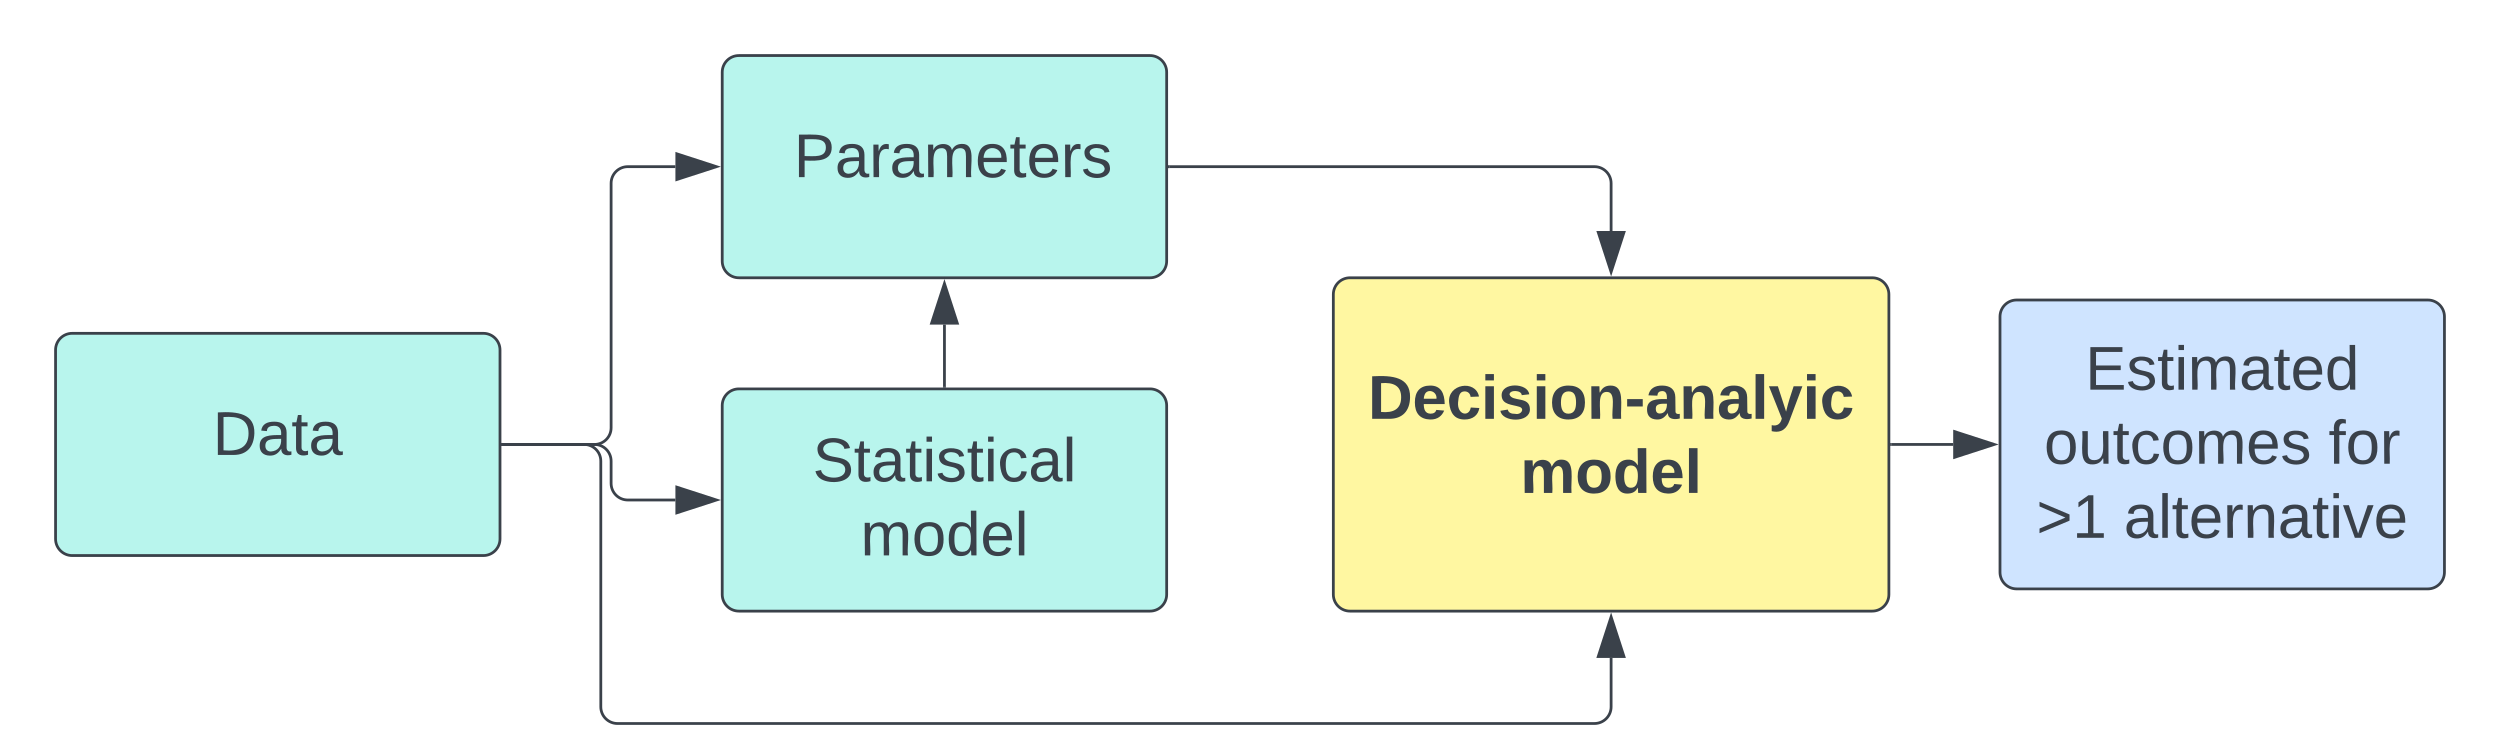
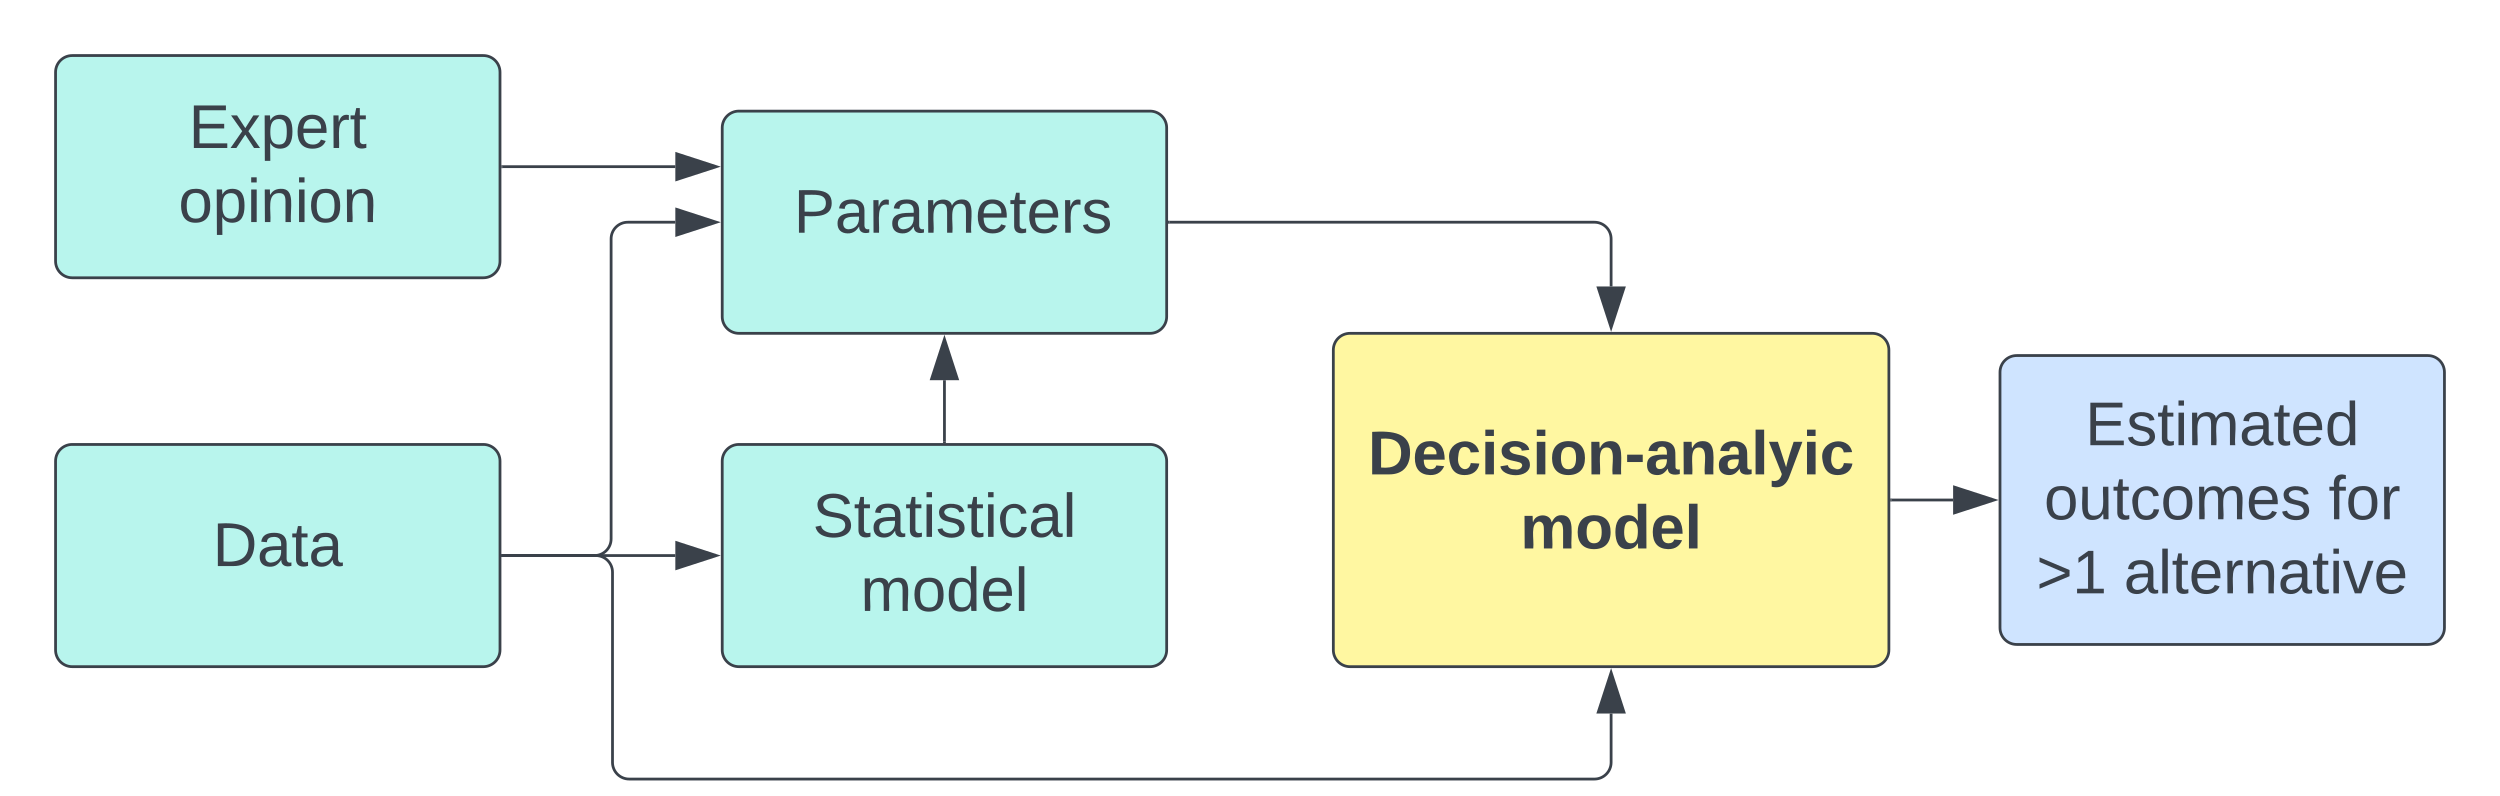
- <svg xmlns="http://www.w3.org/2000/svg" xmlns:ns1="lucid" xmlns:xlink="http://www.w3.org/1999/xlink" width="900" height="266.46">
-   <g transform="translate(-40 -120)" ns1:page-tab-id="0_0">
+ <svg xmlns="http://www.w3.org/2000/svg" xmlns:ns1="lucid" xmlns:xlink="http://www.w3.org/1999/xlink" width="900" height="286.46">
+   <g transform="translate(-40 -100)" ns1:page-tab-id="0_0">
    <path d="M520 226a6 6 0 0 1 6-6h188a6 6 0 0 1 6 6v108a6 6 0 0 1-6 6H526a6 6 0 0 1-6-6z" stroke="#3a414a" fill="#fff7a1" />
    <use xlink:href="#a" transform="matrix(1,0,0,1,532,232) translate(0.5 38.77778)" />
    <use xlink:href="#b" transform="matrix(1,0,0,1,532,232) translate(55.34568 65.44444)" />
    <path d="M300 146a6 6 0 0 1 6-6h148a6 6 0 0 1 6 6v68a6 6 0 0 1-6 6H306a6 6 0 0 1-6-6z" stroke="#3a414a" fill="#b8f5ed" />
    <use xlink:href="#c" transform="matrix(1,0,0,1,312,152) translate(7.598765 31.77778)" />
    <use xlink:href="#d" transform="matrix(1,0,0,1,312,152) translate(13.7716 31.77778)" />
-     <path d="M60 246a6 6 0 0 1 6-6h148a6 6 0 0 1 6 6v68a6 6 0 0 1-6 6H66a6 6 0 0 1-6-6z" stroke="#3a414a" fill="#b8f5ed" />
-     <use xlink:href="#e" transform="matrix(1,0,0,1,72,252) translate(44.57407 31.77778)" />
+     <path d="M60 266a6 6 0 0 1 6-6h148a6 6 0 0 1 6 6v68a6 6 0 0 1-6 6H66a6 6 0 0 1-6-6z" stroke="#3a414a" fill="#b8f5ed" />
+     <use xlink:href="#e" transform="matrix(1,0,0,1,72,272) translate(44.57407 31.77778)" />
    <path d="M300 266a6 6 0 0 1 6-6h148a6 6 0 0 1 6 6v68a6 6 0 0 1-6 6H306a6 6 0 0 1-6-6z" stroke="#3a414a" fill="#b8f5ed" />
    <use xlink:href="#f" transform="matrix(1,0,0,1,312,272) translate(20.56173 21.27778)" />
    <use xlink:href="#g" transform="matrix(1,0,0,1,312,272) translate(37.81481 47.94444)" />
-     <path d="M220.96 280H254a6 6 0 0 0 6-6v-88a6 6 0 0 1 6-6h17.15" stroke="#3a414a" fill="none" />
-     <path d="M220.98 280.5h-.52v-1h.52z" stroke="#3a414a" stroke-width=".05" fill="#3a414a" />
-     <path d="M297.92 180l-14.27 4.63v-9.26z" stroke="#3a414a" fill="#3a414a" />
-     <path d="M220.96 280H254a6 6 0 0 1 6 6v8a6 6 0 0 0 6 6h17.15" stroke="#3a414a" fill="none" />
-     <path d="M220.98 280.5h-.52v-1h.52z" stroke="#3a414a" stroke-width=".05" fill="#3a414a" />
-     <path d="M297.92 300l-14.27 4.63v-9.26z" stroke="#3a414a" fill="#3a414a" />
-     <path d="M220.96 280h29.33a6 6 0 0 1 6 6v88.46a6 6 0 0 0 6 6H614a6 6 0 0 0 6-6v-17.6" stroke="#3a414a" fill="none" />
-     <path d="M220.98 280.5h-.52v-1h.52z" stroke="#3a414a" stroke-width=".05" fill="#3a414a" />
-     <path d="M620 342.08l4.63 14.27h-9.26z" stroke="#3a414a" fill="#3a414a" />
-     <path d="M460.96 180H614a6 6 0 0 1 6 6v17.15" stroke="#3a414a" fill="none" />
-     <path d="M460.98 180.5h-.52v-1h.52z" stroke="#3a414a" stroke-width=".05" fill="#3a414a" />
-     <path d="M620 217.92l-4.63-14.27h9.26z" stroke="#3a414a" fill="#3a414a" />
+     <path d="M221 300h33a6 6 0 0 0 6-6V186a6 6 0 0 1 6-6h17.12" stroke="#3a414a" fill="none" />
+     <path d="M221 300.5h-.5v-1h.5z" stroke="#3a414a" stroke-width=".05" fill="#3a414a" />
+     <path d="M297.88 180l-14.26 4.63v-9.26z" stroke="#3a414a" fill="#3a414a" />
+     <path d="M221 300h62.12" stroke="#3a414a" fill="none" />
+     <path d="M221 300.5h-.5v-1h.5z" stroke="#3a414a" stroke-width=".05" fill="#3a414a" />
+     <path d="M297.88 300l-14.26 4.63v-9.26z" stroke="#3a414a" fill="#3a414a" />
+     <path d="M221 300h33.5a6 6 0 0 1 6 6v68.46a6 6 0 0 0 6 6H614a6 6 0 0 0 6-6v-17.58" stroke="#3a414a" fill="none" />
+     <path d="M221 300.5h-.5v-1h.5z" stroke="#3a414a" stroke-width=".05" fill="#3a414a" />
+     <path d="M620 342.12l4.63 14.26h-9.26z" stroke="#3a414a" fill="#3a414a" />
+     <path d="M461 180h153a6 6 0 0 1 6 6v17.12" stroke="#3a414a" fill="none" />
+     <path d="M461 180.5h-.5v-1h.5z" stroke="#3a414a" stroke-width=".05" fill="#3a414a" />
+     <path d="M620 217.88l-4.63-14.26h9.26z" stroke="#3a414a" fill="#3a414a" />
    <path d="M760 234a6 6 0 0 1 6-6h148a6 6 0 0 1 6 6v92a6 6 0 0 1-6 6H766a6 6 0 0 1-6-6z" stroke="#3a414a" fill="#cfe4ff" />
    <use xlink:href="#h" transform="matrix(1,0,0,1,772,240) translate(18.67901 20.27778)" />
    <use xlink:href="#i" transform="matrix(1,0,0,1,772,240) translate(3.864198 46.94444)" />
    <use xlink:href="#j" transform="matrix(1,0,0,1,772,240) translate(106.2716 46.94444)" />
    <use xlink:href="#k" transform="matrix(1,0,0,1,772,240) translate(1.117284 73.61111)" />
    <use xlink:href="#l" transform="matrix(1,0,0,1,772,240) translate(32.59877 73.61111)" />
-     <path d="M720.96 280h22.2" stroke="#3a414a" fill="none" />
-     <path d="M720.98 280.5h-.52v-1h.52z" stroke="#3a414a" stroke-width=".05" fill="#3a414a" />
-     <path d="M757.92 280l-14.27 4.63v-9.26z" stroke="#3a414a" fill="#3a414a" />
-     <path d="M380 259.04v-22.2" stroke="#3a414a" fill="none" />
-     <path d="M380.5 259.54h-1v-.52h1z" stroke="#3a414a" stroke-width=".05" fill="#3a414a" />
-     <path d="M380 222.08l4.63 14.27h-9.26z" stroke="#3a414a" fill="#3a414a" />
+     <path d="M721 280h22.12" stroke="#3a414a" fill="none" />
+     <path d="M721 280.5h-.5v-1h.5z" stroke="#3a414a" stroke-width=".05" fill="#3a414a" />
+     <path d="M757.88 280l-14.26 4.63v-9.26z" stroke="#3a414a" fill="#3a414a" />
+     <path d="M380 259v-22.12" stroke="#3a414a" fill="none" />
+     <path d="M380.5 259.5h-1v-.5h1z" stroke="#3a414a" stroke-width=".05" fill="#3a414a" />
+     <path d="M380 222.12l4.63 14.26h-9.26z" stroke="#3a414a" fill="#3a414a" />
+     <path d="M60 126a6 6 0 0 1 6-6h148a6 6 0 0 1 6 6v68a6 6 0 0 1-6 6H66a6 6 0 0 1-6-6z" stroke="#3a414a" fill="#b8f5ed" />
+     <g>
+       <use xlink:href="#m" transform="matrix(1,0,0,1,72,132) translate(35.9321 21.27778)" />
+       <use xlink:href="#n" transform="matrix(1,0,0,1,72,132) translate(32.25926 47.94444)" />
+     </g>
+     <path d="M221 160h62.12" stroke="#3a414a" fill="none" />
+     <path d="M221 160.5h-.5v-1h.5z" stroke="#3a414a" stroke-width=".05" fill="#3a414a" />
+     <path d="M297.88 160l-14.26 4.63v-9.26z" stroke="#3a414a" fill="#3a414a" />
    <defs>
-       <path fill="#3a414a" d="M24-248c120-7 223 5 221 122C244-46 201 0 124 0H24v-248zM76-40c74 7 117-18 117-86 0-67-45-88-117-82v168" id="m" />
-       <path fill="#3a414a" d="M185-48c-13 30-37 53-82 52C43 2 14-33 14-96s30-98 90-98c62 0 83 45 84 108H66c0 31 8 55 39 56 18 0 30-7 34-22zm-45-69c5-46-57-63-70-21-2 6-4 13-4 21h74" id="n" />
-       <path fill="#3a414a" d="M190-63c-7 42-38 67-86 67-59 0-84-38-90-98-12-110 154-137 174-36l-49 2c-2-19-15-32-35-32-30 0-35 28-38 64-6 74 65 87 74 30" id="o" />
-       <path fill="#3a414a" d="M25-224v-37h50v37H25zM25 0v-190h50V0H25" id="p" />
-       <path fill="#3a414a" d="M137-138c1-29-70-34-71-4 15 46 118 7 119 86 1 83-164 76-172 9l43-7c4 19 20 25 44 25 33 8 57-30 24-41C81-84 22-81 20-136c-2-80 154-74 161-7" id="q" />
-       <path fill="#3a414a" d="M110-194c64 0 96 36 96 99 0 64-35 99-97 99-61 0-95-36-95-99 0-62 34-99 96-99zm-1 164c35 0 45-28 45-65 0-40-10-65-43-65-34 0-45 26-45 65 0 36 10 65 43 65" id="r" />
-       <path fill="#3a414a" d="M135-194c87-1 58 113 63 194h-50c-7-57 23-157-34-157-59 0-34 97-39 157H25l-1-190h47c2 12-1 28 3 38 12-26 28-41 61-42" id="s" />
-       <path fill="#3a414a" d="M14-72v-43h91v43H14" id="t" />
-       <path fill="#3a414a" d="M133-34C117-15 103 5 69 4 32 3 11-16 11-54c-1-60 55-63 116-61 1-26-3-47-28-47-18 1-26 9-28 27l-52-2c7-38 36-58 82-57s74 22 75 68l1 82c-1 14 12 18 25 15v27c-30 8-71 5-69-32zm-48 3c29 0 43-24 42-57-32 0-66-3-65 30 0 17 8 27 23 27" id="u" />
-       <path fill="#3a414a" d="M25 0v-261h50V0H25" id="v" />
-       <path fill="#3a414a" d="M123 10C108 53 80 86 19 72V37c35 8 53-11 59-39L3-190h52l48 148c12-52 28-100 44-148h51" id="w" />
+       <path fill="#3a414a" d="M24-248c120-7 223 5 221 122C244-46 201 0 124 0H24v-248zM76-40c74 7 117-18 117-86 0-67-45-88-117-82v168" id="o" />
+       <path fill="#3a414a" d="M185-48c-13 30-37 53-82 52C43 2 14-33 14-96s30-98 90-98c62 0 83 45 84 108H66c0 31 8 55 39 56 18 0 30-7 34-22zm-45-69c5-46-57-63-70-21-2 6-4 13-4 21h74" id="p" />
+       <path fill="#3a414a" d="M190-63c-7 42-38 67-86 67-59 0-84-38-90-98-12-110 154-137 174-36l-49 2c-2-19-15-32-35-32-30 0-35 28-38 64-6 74 65 87 74 30" id="q" />
+       <path fill="#3a414a" d="M25-224v-37h50v37H25zM25 0v-190h50V0H25" id="r" />
+       <path fill="#3a414a" d="M137-138c1-29-70-34-71-4 15 46 118 7 119 86 1 83-164 76-172 9l43-7c4 19 20 25 44 25 33 8 57-30 24-41C81-84 22-81 20-136c-2-80 154-74 161-7" id="s" />
+       <path fill="#3a414a" d="M110-194c64 0 96 36 96 99 0 64-35 99-97 99-61 0-95-36-95-99 0-62 34-99 96-99zm-1 164c35 0 45-28 45-65 0-40-10-65-43-65-34 0-45 26-45 65 0 36 10 65 43 65" id="t" />
+       <path fill="#3a414a" d="M135-194c87-1 58 113 63 194h-50c-7-57 23-157-34-157-59 0-34 97-39 157H25l-1-190h47c2 12-1 28 3 38 12-26 28-41 61-42" id="u" />
+       <path fill="#3a414a" d="M14-72v-43h91v43H14" id="v" />
+       <path fill="#3a414a" d="M133-34C117-15 103 5 69 4 32 3 11-16 11-54c-1-60 55-63 116-61 1-26-3-47-28-47-18 1-26 9-28 27l-52-2c7-38 36-58 82-57s74 22 75 68l1 82c-1 14 12 18 25 15v27c-30 8-71 5-69-32zm-48 3c29 0 43-24 42-57-32 0-66-3-65 30 0 17 8 27 23 27" id="w" />
+       <path fill="#3a414a" d="M25 0v-261h50V0H25" id="x" />
+       <path fill="#3a414a" d="M123 10C108 53 80 86 19 72V37c35 8 53-11 59-39L3-190h52l48 148c12-52 28-100 44-148h51" id="y" />
      <g id="a">
-         <use transform="matrix(0.0617284,0,0,0.0617284,0,0)" xlink:href="#m" />
-         <use transform="matrix(0.0617284,0,0,0.0617284,15.98765,0)" xlink:href="#n" />
-         <use transform="matrix(0.0617284,0,0,0.0617284,28.33333,0)" xlink:href="#o" />
-         <use transform="matrix(0.0617284,0,0,0.0617284,40.67901,0)" xlink:href="#p" />
-         <use transform="matrix(0.0617284,0,0,0.0617284,46.85185,0)" xlink:href="#q" />
-         <use transform="matrix(0.0617284,0,0,0.0617284,59.19753,0)" xlink:href="#p" />
-         <use transform="matrix(0.0617284,0,0,0.0617284,65.37037,0)" xlink:href="#r" />
-         <use transform="matrix(0.0617284,0,0,0.0617284,78.88889,0)" xlink:href="#s" />
-         <use transform="matrix(0.0617284,0,0,0.0617284,92.40741,0)" xlink:href="#t" />
-         <use transform="matrix(0.0617284,0,0,0.0617284,99.75309,0)" xlink:href="#u" />
-         <use transform="matrix(0.0617284,0,0,0.0617284,112.0988,0)" xlink:href="#s" />
-         <use transform="matrix(0.0617284,0,0,0.0617284,125.6173,0)" xlink:href="#u" />
-         <use transform="matrix(0.0617284,0,0,0.0617284,137.963,0)" xlink:href="#v" />
-         <use transform="matrix(0.0617284,0,0,0.0617284,144.1358,0)" xlink:href="#w" />
-         <use transform="matrix(0.0617284,0,0,0.0617284,156.4815,0)" xlink:href="#p" />
-         <use transform="matrix(0.0617284,0,0,0.0617284,162.6543,0)" xlink:href="#o" />
-       </g>
-       <path fill="#3a414a" d="M220-157c-53 9-28 100-34 157h-49v-107c1-27-5-49-29-50C55-147 81-57 75 0H25l-1-190h47c2 12-1 28 3 38 10-53 101-56 108 0 13-22 24-43 59-42 82 1 51 116 57 194h-49v-107c-1-25-5-48-29-50" id="x" />
-       <path fill="#3a414a" d="M88-194c31-1 46 15 58 34l-1-101h50l1 261h-48c-2-10 0-23-3-31C134-8 116 4 84 4 32 4 16-41 15-95c0-56 19-97 73-99zm17 164c33 0 40-30 41-66 1-37-9-64-41-64s-38 30-39 65c0 43 13 65 39 65" id="y" />
+         <use transform="matrix(0.0617284,0,0,0.0617284,0,0)" xlink:href="#o" />
+         <use transform="matrix(0.0617284,0,0,0.0617284,15.98765,0)" xlink:href="#p" />
+         <use transform="matrix(0.0617284,0,0,0.0617284,28.33333,0)" xlink:href="#q" />
+         <use transform="matrix(0.0617284,0,0,0.0617284,40.67901,0)" xlink:href="#r" />
+         <use transform="matrix(0.0617284,0,0,0.0617284,46.85185,0)" xlink:href="#s" />
+         <use transform="matrix(0.0617284,0,0,0.0617284,59.19753,0)" xlink:href="#r" />
+         <use transform="matrix(0.0617284,0,0,0.0617284,65.37037,0)" xlink:href="#t" />
+         <use transform="matrix(0.0617284,0,0,0.0617284,78.88889,0)" xlink:href="#u" />
+         <use transform="matrix(0.0617284,0,0,0.0617284,92.40741,0)" xlink:href="#v" />
+         <use transform="matrix(0.0617284,0,0,0.0617284,99.75309,0)" xlink:href="#w" />
+         <use transform="matrix(0.0617284,0,0,0.0617284,112.0988,0)" xlink:href="#u" />
+         <use transform="matrix(0.0617284,0,0,0.0617284,125.6173,0)" xlink:href="#w" />
+         <use transform="matrix(0.0617284,0,0,0.0617284,137.963,0)" xlink:href="#x" />
+         <use transform="matrix(0.0617284,0,0,0.0617284,144.1358,0)" xlink:href="#y" />
+         <use transform="matrix(0.0617284,0,0,0.0617284,156.4815,0)" xlink:href="#r" />
+         <use transform="matrix(0.0617284,0,0,0.0617284,162.6543,0)" xlink:href="#q" />
+       </g>
+       <path fill="#3a414a" d="M220-157c-53 9-28 100-34 157h-49v-107c1-27-5-49-29-50C55-147 81-57 75 0H25l-1-190h47c2 12-1 28 3 38 10-53 101-56 108 0 13-22 24-43 59-42 82 1 51 116 57 194h-49v-107c-1-25-5-48-29-50" id="z" />
+       <path fill="#3a414a" d="M88-194c31-1 46 15 58 34l-1-101h50l1 261h-48c-2-10 0-23-3-31C134-8 116 4 84 4 32 4 16-41 15-95c0-56 19-97 73-99zm17 164c33 0 40-30 41-66 1-37-9-64-41-64s-38 30-39 65c0 43 13 65 39 65" id="A" />
      <g id="b">
-         <use transform="matrix(0.0617284,0,0,0.0617284,0,0)" xlink:href="#x" />
-         <use transform="matrix(0.0617284,0,0,0.0617284,19.75309,0)" xlink:href="#r" />
-         <use transform="matrix(0.0617284,0,0,0.0617284,33.2716,0)" xlink:href="#y" />
-         <use transform="matrix(0.0617284,0,0,0.0617284,46.79012,0)" xlink:href="#n" />
-         <use transform="matrix(0.0617284,0,0,0.0617284,59.1358,0)" xlink:href="#v" />
-       </g>
-       <path fill="#3a414a" d="M30-248c87 1 191-15 191 75 0 78-77 80-158 76V0H30v-248zm33 125c57 0 124 11 124-50 0-59-68-47-124-48v98" id="z" />
-       <path fill="#3a414a" d="M141-36C126-15 110 5 73 4 37 3 15-17 15-53c-1-64 63-63 125-63 3-35-9-54-41-54-24 1-41 7-42 31l-33-3c5-37 33-52 76-52 45 0 72 20 72 64v82c-1 20 7 32 28 27v20c-31 9-61-2-59-35zM48-53c0 20 12 33 32 33 41-3 63-29 60-74-43 2-92-5-92 41" id="A" />
-       <path fill="#3a414a" d="M114-163C36-179 61-72 57 0H25l-1-190h30c1 12-1 29 2 39 6-27 23-49 58-41v29" id="B" />
-       <path fill="#3a414a" d="M210-169c-67 3-38 105-44 169h-31v-121c0-29-5-50-35-48C34-165 62-65 56 0H25l-1-190h30c1 10-1 24 2 32 10-44 99-50 107 0 11-21 27-35 58-36 85-2 47 119 55 194h-31v-121c0-29-5-49-35-48" id="C" />
-       <path fill="#3a414a" d="M100-194c63 0 86 42 84 106H49c0 40 14 67 53 68 26 1 43-12 49-29l28 8c-11 28-37 45-77 45C44 4 14-33 15-96c1-61 26-98 85-98zm52 81c6-60-76-77-97-28-3 7-6 17-6 28h103" id="D" />
-       <path fill="#3a414a" d="M59-47c-2 24 18 29 38 22v24C64 9 27 4 27-40v-127H5v-23h24l9-43h21v43h35v23H59v120" id="E" />
-       <path fill="#3a414a" d="M135-143c-3-34-86-38-87 0 15 53 115 12 119 90S17 21 10-45l28-5c4 36 97 45 98 0-10-56-113-15-118-90-4-57 82-63 122-42 12 7 21 19 24 35" id="F" />
+         <use transform="matrix(0.0617284,0,0,0.0617284,0,0)" xlink:href="#z" />
+         <use transform="matrix(0.0617284,0,0,0.0617284,19.75309,0)" xlink:href="#t" />
+         <use transform="matrix(0.0617284,0,0,0.0617284,33.2716,0)" xlink:href="#A" />
+         <use transform="matrix(0.0617284,0,0,0.0617284,46.79012,0)" xlink:href="#p" />
+         <use transform="matrix(0.0617284,0,0,0.0617284,59.1358,0)" xlink:href="#x" />
+       </g>
+       <path fill="#3a414a" d="M30-248c87 1 191-15 191 75 0 78-77 80-158 76V0H30v-248zm33 125c57 0 124 11 124-50 0-59-68-47-124-48v98" id="B" />
+       <path fill="#3a414a" d="M141-36C126-15 110 5 73 4 37 3 15-17 15-53c-1-64 63-63 125-63 3-35-9-54-41-54-24 1-41 7-42 31l-33-3c5-37 33-52 76-52 45 0 72 20 72 64v82c-1 20 7 32 28 27v20c-31 9-61-2-59-35zM48-53c0 20 12 33 32 33 41-3 63-29 60-74-43 2-92-5-92 41" id="C" />
+       <path fill="#3a414a" d="M114-163C36-179 61-72 57 0H25l-1-190h30c1 12-1 29 2 39 6-27 23-49 58-41v29" id="D" />
+       <path fill="#3a414a" d="M210-169c-67 3-38 105-44 169h-31v-121c0-29-5-50-35-48C34-165 62-65 56 0H25l-1-190h30c1 10-1 24 2 32 10-44 99-50 107 0 11-21 27-35 58-36 85-2 47 119 55 194h-31v-121c0-29-5-49-35-48" id="E" />
+       <path fill="#3a414a" d="M100-194c63 0 86 42 84 106H49c0 40 14 67 53 68 26 1 43-12 49-29l28 8c-11 28-37 45-77 45C44 4 14-33 15-96c1-61 26-98 85-98zm52 81c6-60-76-77-97-28-3 7-6 17-6 28h103" id="F" />
+       <path fill="#3a414a" d="M59-47c-2 24 18 29 38 22v24C64 9 27 4 27-40v-127H5v-23h24l9-43h21v43h35v23H59v120" id="G" />
+       <path fill="#3a414a" d="M135-143c-3-34-86-38-87 0 15 53 115 12 119 90S17 21 10-45l28-5c4 36 97 45 98 0-10-56-113-15-118-90-4-57 82-63 122-42 12 7 21 19 24 35" id="H" />
      <g id="d">
-         <use transform="matrix(0.0617284,0,0,0.0617284,0,0)" xlink:href="#z" />
-         <use transform="matrix(0.0617284,0,0,0.0617284,14.81481,0)" xlink:href="#A" />
-         <use transform="matrix(0.0617284,0,0,0.0617284,27.16049,0)" xlink:href="#B" />
-         <use transform="matrix(0.0617284,0,0,0.0617284,34.50617,0)" xlink:href="#A" />
-         <use transform="matrix(0.0617284,0,0,0.0617284,46.85185,0)" xlink:href="#C" />
-         <use transform="matrix(0.0617284,0,0,0.0617284,65.30864,0)" xlink:href="#D" />
-         <use transform="matrix(0.0617284,0,0,0.0617284,77.65432,0)" xlink:href="#E" />
-         <use transform="matrix(0.0617284,0,0,0.0617284,83.82716,0)" xlink:href="#D" />
-         <use transform="matrix(0.0617284,0,0,0.0617284,96.17284,0)" xlink:href="#B" />
-         <use transform="matrix(0.0617284,0,0,0.0617284,103.5185,0)" xlink:href="#F" />
-       </g>
-       <path fill="#3a414a" d="M30-248c118-7 216 8 213 122C240-48 200 0 122 0H30v-248zM63-27c89 8 146-16 146-99s-60-101-146-95v194" id="G" />
+         <use transform="matrix(0.0617284,0,0,0.0617284,0,0)" xlink:href="#B" />
+         <use transform="matrix(0.0617284,0,0,0.0617284,14.81481,0)" xlink:href="#C" />
+         <use transform="matrix(0.0617284,0,0,0.0617284,27.16049,0)" xlink:href="#D" />
+         <use transform="matrix(0.0617284,0,0,0.0617284,34.50617,0)" xlink:href="#C" />
+         <use transform="matrix(0.0617284,0,0,0.0617284,46.85185,0)" xlink:href="#E" />
+         <use transform="matrix(0.0617284,0,0,0.0617284,65.30864,0)" xlink:href="#F" />
+         <use transform="matrix(0.0617284,0,0,0.0617284,77.65432,0)" xlink:href="#G" />
+         <use transform="matrix(0.0617284,0,0,0.0617284,83.82716,0)" xlink:href="#F" />
+         <use transform="matrix(0.0617284,0,0,0.0617284,96.17284,0)" xlink:href="#D" />
+         <use transform="matrix(0.0617284,0,0,0.0617284,103.5185,0)" xlink:href="#H" />
+       </g>
+       <path fill="#3a414a" d="M30-248c118-7 216 8 213 122C240-48 200 0 122 0H30v-248zM63-27c89 8 146-16 146-99s-60-101-146-95v194" id="I" />
      <g id="e">
-         <use transform="matrix(0.0617284,0,0,0.0617284,0,0)" xlink:href="#G" />
-         <use transform="matrix(0.0617284,0,0,0.0617284,15.98765,0)" xlink:href="#A" />
-         <use transform="matrix(0.0617284,0,0,0.0617284,28.33333,0)" xlink:href="#E" />
-         <use transform="matrix(0.0617284,0,0,0.0617284,34.50617,0)" xlink:href="#A" />
-       </g>
-       <path fill="#3a414a" d="M185-189c-5-48-123-54-124 2 14 75 158 14 163 119 3 78-121 87-175 55-17-10-28-26-33-46l33-7c5 56 141 63 141-1 0-78-155-14-162-118-5-82 145-84 179-34 5 7 8 16 11 25" id="H" />
-       <path fill="#3a414a" d="M24-231v-30h32v30H24zM24 0v-190h32V0H24" id="I" />
-       <path fill="#3a414a" d="M96-169c-40 0-48 33-48 73s9 75 48 75c24 0 41-14 43-38l32 2c-6 37-31 61-74 61-59 0-76-41-82-99-10-93 101-131 147-64 4 7 5 14 7 22l-32 3c-4-21-16-35-41-35" id="J" />
-       <path fill="#3a414a" d="M24 0v-261h32V0H24" id="K" />
+         <use transform="matrix(0.0617284,0,0,0.0617284,0,0)" xlink:href="#I" />
+         <use transform="matrix(0.0617284,0,0,0.0617284,15.98765,0)" xlink:href="#C" />
+         <use transform="matrix(0.0617284,0,0,0.0617284,28.33333,0)" xlink:href="#G" />
+         <use transform="matrix(0.0617284,0,0,0.0617284,34.50617,0)" xlink:href="#C" />
+       </g>
+       <path fill="#3a414a" d="M185-189c-5-48-123-54-124 2 14 75 158 14 163 119 3 78-121 87-175 55-17-10-28-26-33-46l33-7c5 56 141 63 141-1 0-78-155-14-162-118-5-82 145-84 179-34 5 7 8 16 11 25" id="J" />
+       <path fill="#3a414a" d="M24-231v-30h32v30H24zM24 0v-190h32V0H24" id="K" />
+       <path fill="#3a414a" d="M96-169c-40 0-48 33-48 73s9 75 48 75c24 0 41-14 43-38l32 2c-6 37-31 61-74 61-59 0-76-41-82-99-10-93 101-131 147-64 4 7 5 14 7 22l-32 3c-4-21-16-35-41-35" id="L" />
+       <path fill="#3a414a" d="M24 0v-261h32V0H24" id="M" />
      <g id="f">
-         <use transform="matrix(0.0617284,0,0,0.0617284,0,0)" xlink:href="#H" />
-         <use transform="matrix(0.0617284,0,0,0.0617284,14.81481,0)" xlink:href="#E" />
-         <use transform="matrix(0.0617284,0,0,0.0617284,20.98765,0)" xlink:href="#A" />
-         <use transform="matrix(0.0617284,0,0,0.0617284,33.33333,0)" xlink:href="#E" />
-         <use transform="matrix(0.0617284,0,0,0.0617284,39.50617,0)" xlink:href="#I" />
-         <use transform="matrix(0.0617284,0,0,0.0617284,44.38272,0)" xlink:href="#F" />
-         <use transform="matrix(0.0617284,0,0,0.0617284,55.49383,0)" xlink:href="#E" />
-         <use transform="matrix(0.0617284,0,0,0.0617284,61.66667,0)" xlink:href="#I" />
-         <use transform="matrix(0.0617284,0,0,0.0617284,66.54321,0)" xlink:href="#J" />
-         <use transform="matrix(0.0617284,0,0,0.0617284,77.65432,0)" xlink:href="#A" />
-         <use transform="matrix(0.0617284,0,0,0.0617284,90,0)" xlink:href="#K" />
-       </g>
-       <path fill="#3a414a" d="M100-194c62-1 85 37 85 99 1 63-27 99-86 99S16-35 15-95c0-66 28-99 85-99zM99-20c44 1 53-31 53-75 0-43-8-75-51-75s-53 32-53 75 10 74 51 75" id="L" />
-       <path fill="#3a414a" d="M85-194c31 0 48 13 60 33l-1-100h32l1 261h-30c-2-10 0-23-3-31C134-8 116 4 85 4 32 4 16-35 15-94c0-66 23-100 70-100zm9 24c-40 0-46 34-46 75 0 40 6 74 45 74 42 0 51-32 51-76 0-42-9-74-50-73" id="M" />
+         <use transform="matrix(0.0617284,0,0,0.0617284,0,0)" xlink:href="#J" />
+         <use transform="matrix(0.0617284,0,0,0.0617284,14.81481,0)" xlink:href="#G" />
+         <use transform="matrix(0.0617284,0,0,0.0617284,20.98765,0)" xlink:href="#C" />
+         <use transform="matrix(0.0617284,0,0,0.0617284,33.33333,0)" xlink:href="#G" />
+         <use transform="matrix(0.0617284,0,0,0.0617284,39.50617,0)" xlink:href="#K" />
+         <use transform="matrix(0.0617284,0,0,0.0617284,44.38272,0)" xlink:href="#H" />
+         <use transform="matrix(0.0617284,0,0,0.0617284,55.49383,0)" xlink:href="#G" />
+         <use transform="matrix(0.0617284,0,0,0.0617284,61.66667,0)" xlink:href="#K" />
+         <use transform="matrix(0.0617284,0,0,0.0617284,66.54321,0)" xlink:href="#L" />
+         <use transform="matrix(0.0617284,0,0,0.0617284,77.65432,0)" xlink:href="#C" />
+         <use transform="matrix(0.0617284,0,0,0.0617284,90,0)" xlink:href="#M" />
+       </g>
+       <path fill="#3a414a" d="M100-194c62-1 85 37 85 99 1 63-27 99-86 99S16-35 15-95c0-66 28-99 85-99zM99-20c44 1 53-31 53-75 0-43-8-75-51-75s-53 32-53 75 10 74 51 75" id="N" />
+       <path fill="#3a414a" d="M85-194c31 0 48 13 60 33l-1-100h32l1 261h-30c-2-10 0-23-3-31C134-8 116 4 85 4 32 4 16-35 15-94c0-66 23-100 70-100zm9 24c-40 0-46 34-46 75 0 40 6 74 45 74 42 0 51-32 51-76 0-42-9-74-50-73" id="O" />
      <g id="g">
+         <use transform="matrix(0.0617284,0,0,0.0617284,0,0)" xlink:href="#E" />
+         <use transform="matrix(0.0617284,0,0,0.0617284,18.45679,0)" xlink:href="#N" />
+         <use transform="matrix(0.0617284,0,0,0.0617284,30.80247,0)" xlink:href="#O" />
+         <use transform="matrix(0.0617284,0,0,0.0617284,43.14815,0)" xlink:href="#F" />
+         <use transform="matrix(0.0617284,0,0,0.0617284,55.49383,0)" xlink:href="#M" />
+       </g>
+       <path fill="#3a414a" d="M30 0v-248h187v28H63v79h144v27H63v87h162V0H30" id="P" />
+       <g id="h">
+         <use transform="matrix(0.0617284,0,0,0.0617284,0,0)" xlink:href="#P" />
+         <use transform="matrix(0.0617284,0,0,0.0617284,14.81481,0)" xlink:href="#H" />
+         <use transform="matrix(0.0617284,0,0,0.0617284,25.92593,0)" xlink:href="#G" />
+         <use transform="matrix(0.0617284,0,0,0.0617284,32.09877,0)" xlink:href="#K" />
+         <use transform="matrix(0.0617284,0,0,0.0617284,36.97531,0)" xlink:href="#E" />
+         <use transform="matrix(0.0617284,0,0,0.0617284,55.4321,0)" xlink:href="#C" />
+         <use transform="matrix(0.0617284,0,0,0.0617284,67.77778,0)" xlink:href="#G" />
+         <use transform="matrix(0.0617284,0,0,0.0617284,73.95062,0)" xlink:href="#F" />
+         <use transform="matrix(0.0617284,0,0,0.0617284,86.2963,0)" xlink:href="#O" />
+       </g>
+       <path fill="#3a414a" d="M84 4C-5 8 30-112 23-190h32v120c0 31 7 50 39 49 72-2 45-101 50-169h31l1 190h-30c-1-10 1-25-2-33-11 22-28 36-60 37" id="Q" />
+       <g id="i">
+         <use transform="matrix(0.0617284,0,0,0.0617284,0,0)" xlink:href="#N" />
+         <use transform="matrix(0.0617284,0,0,0.0617284,12.34568,0)" xlink:href="#Q" />
+         <use transform="matrix(0.0617284,0,0,0.0617284,24.69136,0)" xlink:href="#G" />
+         <use transform="matrix(0.0617284,0,0,0.0617284,30.8642,0)" xlink:href="#L" />
+         <use transform="matrix(0.0617284,0,0,0.0617284,41.97531,0)" xlink:href="#N" />
+         <use transform="matrix(0.0617284,0,0,0.0617284,54.32099,0)" xlink:href="#E" />
+         <use transform="matrix(0.0617284,0,0,0.0617284,72.77778,0)" xlink:href="#F" />
+         <use transform="matrix(0.0617284,0,0,0.0617284,85.12346,0)" xlink:href="#H" />
+       </g>
+       <path fill="#3a414a" d="M101-234c-31-9-42 10-38 44h38v23H63V0H32v-167H5v-23h27c-7-52 17-82 69-68v24" id="R" />
+       <g id="j">
+         <use transform="matrix(0.0617284,0,0,0.0617284,0,0)" xlink:href="#R" />
+         <use transform="matrix(0.0617284,0,0,0.0617284,6.17284,0)" xlink:href="#N" />
+         <use transform="matrix(0.0617284,0,0,0.0617284,18.51852,0)" xlink:href="#D" />
+       </g>
+       <path fill="#3a414a" d="M18-27v-27l151-64-151-65v-27l175 74v36" id="S" />
+       <path fill="#3a414a" d="M27 0v-27h64v-190l-56 39v-29l58-41h29v221h61V0H27" id="T" />
+       <g id="k">
+         <use transform="matrix(0.0617284,0,0,0.0617284,0,0)" xlink:href="#S" />
+         <use transform="matrix(0.0617284,0,0,0.0617284,12.96296,0)" xlink:href="#T" />
+       </g>
+       <path fill="#3a414a" d="M117-194c89-4 53 116 60 194h-32v-121c0-31-8-49-39-48C34-167 62-67 57 0H25l-1-190h30c1 10-1 24 2 32 11-22 29-35 61-36" id="U" />
+       <path fill="#3a414a" d="M108 0H70L1-190h34L89-25l56-165h34" id="V" />
+       <g id="l">
        <use transform="matrix(0.0617284,0,0,0.0617284,0,0)" xlink:href="#C" />
-         <use transform="matrix(0.0617284,0,0,0.0617284,18.45679,0)" xlink:href="#L" />
-         <use transform="matrix(0.0617284,0,0,0.0617284,30.80247,0)" xlink:href="#M" />
-         <use transform="matrix(0.0617284,0,0,0.0617284,43.14815,0)" xlink:href="#D" />
-         <use transform="matrix(0.0617284,0,0,0.0617284,55.49383,0)" xlink:href="#K" />
-       </g>
-       <path fill="#3a414a" d="M30 0v-248h187v28H63v79h144v27H63v87h162V0H30" id="N" />
-       <g id="h">
+         <use transform="matrix(0.0617284,0,0,0.0617284,12.34568,0)" xlink:href="#M" />
+         <use transform="matrix(0.0617284,0,0,0.0617284,17.22222,0)" xlink:href="#G" />
+         <use transform="matrix(0.0617284,0,0,0.0617284,23.39506,0)" xlink:href="#F" />
+         <use transform="matrix(0.0617284,0,0,0.0617284,35.74074,0)" xlink:href="#D" />
+         <use transform="matrix(0.0617284,0,0,0.0617284,43.08642,0)" xlink:href="#U" />
+         <use transform="matrix(0.0617284,0,0,0.0617284,55.4321,0)" xlink:href="#C" />
+         <use transform="matrix(0.0617284,0,0,0.0617284,67.77778,0)" xlink:href="#G" />
+         <use transform="matrix(0.0617284,0,0,0.0617284,73.95062,0)" xlink:href="#K" />
+         <use transform="matrix(0.0617284,0,0,0.0617284,78.82716,0)" xlink:href="#V" />
+         <use transform="matrix(0.0617284,0,0,0.0617284,89.93827,0)" xlink:href="#F" />
+       </g>
+       <path fill="#3a414a" d="M141 0L90-78 38 0H4l68-98-65-92h35l48 74 47-74h35l-64 92 68 98h-35" id="W" />
+       <path fill="#3a414a" d="M115-194c55 1 70 41 70 98S169 2 115 4C84 4 66-9 55-30l1 105H24l-1-265h31l2 30c10-21 28-34 59-34zm-8 174c40 0 45-34 45-75s-6-73-45-74c-42 0-51 32-51 76 0 43 10 73 51 73" id="X" />
+       <g id="m">
+         <use transform="matrix(0.0617284,0,0,0.0617284,0,0)" xlink:href="#P" />
+         <use transform="matrix(0.0617284,0,0,0.0617284,14.81481,0)" xlink:href="#W" />
+         <use transform="matrix(0.0617284,0,0,0.0617284,25.92593,0)" xlink:href="#X" />
+         <use transform="matrix(0.0617284,0,0,0.0617284,38.2716,0)" xlink:href="#F" />
+         <use transform="matrix(0.0617284,0,0,0.0617284,50.61728,0)" xlink:href="#D" />
+         <use transform="matrix(0.0617284,0,0,0.0617284,57.96296,0)" xlink:href="#G" />
+       </g>
+       <g id="n">
        <use transform="matrix(0.0617284,0,0,0.0617284,0,0)" xlink:href="#N" />
-         <use transform="matrix(0.0617284,0,0,0.0617284,14.81481,0)" xlink:href="#F" />
-         <use transform="matrix(0.0617284,0,0,0.0617284,25.92593,0)" xlink:href="#E" />
-         <use transform="matrix(0.0617284,0,0,0.0617284,32.09877,0)" xlink:href="#I" />
-         <use transform="matrix(0.0617284,0,0,0.0617284,36.97531,0)" xlink:href="#C" />
-         <use transform="matrix(0.0617284,0,0,0.0617284,55.4321,0)" xlink:href="#A" />
-         <use transform="matrix(0.0617284,0,0,0.0617284,67.77778,0)" xlink:href="#E" />
-         <use transform="matrix(0.0617284,0,0,0.0617284,73.95062,0)" xlink:href="#D" />
-         <use transform="matrix(0.0617284,0,0,0.0617284,86.2963,0)" xlink:href="#M" />
-       </g>
-       <path fill="#3a414a" d="M84 4C-5 8 30-112 23-190h32v120c0 31 7 50 39 49 72-2 45-101 50-169h31l1 190h-30c-1-10 1-25-2-33-11 22-28 36-60 37" id="O" />
-       <g id="i">
-         <use transform="matrix(0.0617284,0,0,0.0617284,0,0)" xlink:href="#L" />
-         <use transform="matrix(0.0617284,0,0,0.0617284,12.34568,0)" xlink:href="#O" />
-         <use transform="matrix(0.0617284,0,0,0.0617284,24.69136,0)" xlink:href="#E" />
-         <use transform="matrix(0.0617284,0,0,0.0617284,30.8642,0)" xlink:href="#J" />
-         <use transform="matrix(0.0617284,0,0,0.0617284,41.97531,0)" xlink:href="#L" />
-         <use transform="matrix(0.0617284,0,0,0.0617284,54.32099,0)" xlink:href="#C" />
-         <use transform="matrix(0.0617284,0,0,0.0617284,72.77778,0)" xlink:href="#D" />
-         <use transform="matrix(0.0617284,0,0,0.0617284,85.12346,0)" xlink:href="#F" />
-       </g>
-       <path fill="#3a414a" d="M101-234c-31-9-42 10-38 44h38v23H63V0H32v-167H5v-23h27c-7-52 17-82 69-68v24" id="P" />
-       <g id="j">
-         <use transform="matrix(0.0617284,0,0,0.0617284,0,0)" xlink:href="#P" />
-         <use transform="matrix(0.0617284,0,0,0.0617284,6.17284,0)" xlink:href="#L" />
-         <use transform="matrix(0.0617284,0,0,0.0617284,18.51852,0)" xlink:href="#B" />
-       </g>
-       <path fill="#3a414a" d="M18-27v-27l151-64-151-65v-27l175 74v36" id="Q" />
-       <path fill="#3a414a" d="M27 0v-27h64v-190l-56 39v-29l58-41h29v221h61V0H27" id="R" />
-       <g id="k">
-         <use transform="matrix(0.0617284,0,0,0.0617284,0,0)" xlink:href="#Q" />
-         <use transform="matrix(0.0617284,0,0,0.0617284,12.96296,0)" xlink:href="#R" />
-       </g>
-       <path fill="#3a414a" d="M117-194c89-4 53 116 60 194h-32v-121c0-31-8-49-39-48C34-167 62-67 57 0H25l-1-190h30c1 10-1 24 2 32 11-22 29-35 61-36" id="S" />
-       <path fill="#3a414a" d="M108 0H70L1-190h34L89-25l56-165h34" id="T" />
-       <g id="l">
-         <use transform="matrix(0.0617284,0,0,0.0617284,0,0)" xlink:href="#A" />
-         <use transform="matrix(0.0617284,0,0,0.0617284,12.34568,0)" xlink:href="#K" />
-         <use transform="matrix(0.0617284,0,0,0.0617284,17.22222,0)" xlink:href="#E" />
-         <use transform="matrix(0.0617284,0,0,0.0617284,23.39506,0)" xlink:href="#D" />
-         <use transform="matrix(0.0617284,0,0,0.0617284,35.74074,0)" xlink:href="#B" />
-         <use transform="matrix(0.0617284,0,0,0.0617284,43.08642,0)" xlink:href="#S" />
-         <use transform="matrix(0.0617284,0,0,0.0617284,55.4321,0)" xlink:href="#A" />
-         <use transform="matrix(0.0617284,0,0,0.0617284,67.77778,0)" xlink:href="#E" />
-         <use transform="matrix(0.0617284,0,0,0.0617284,73.95062,0)" xlink:href="#I" />
-         <use transform="matrix(0.0617284,0,0,0.0617284,78.82716,0)" xlink:href="#T" />
-         <use transform="matrix(0.0617284,0,0,0.0617284,89.93827,0)" xlink:href="#D" />
+         <use transform="matrix(0.0617284,0,0,0.0617284,12.34568,0)" xlink:href="#X" />
+         <use transform="matrix(0.0617284,0,0,0.0617284,24.69136,0)" xlink:href="#K" />
+         <use transform="matrix(0.0617284,0,0,0.0617284,29.5679,0)" xlink:href="#U" />
+         <use transform="matrix(0.0617284,0,0,0.0617284,41.91358,0)" xlink:href="#K" />
+         <use transform="matrix(0.0617284,0,0,0.0617284,46.79012,0)" xlink:href="#N" />
+         <use transform="matrix(0.0617284,0,0,0.0617284,59.1358,0)" xlink:href="#U" />
      </g>
    </defs>
  </g>
</svg>
